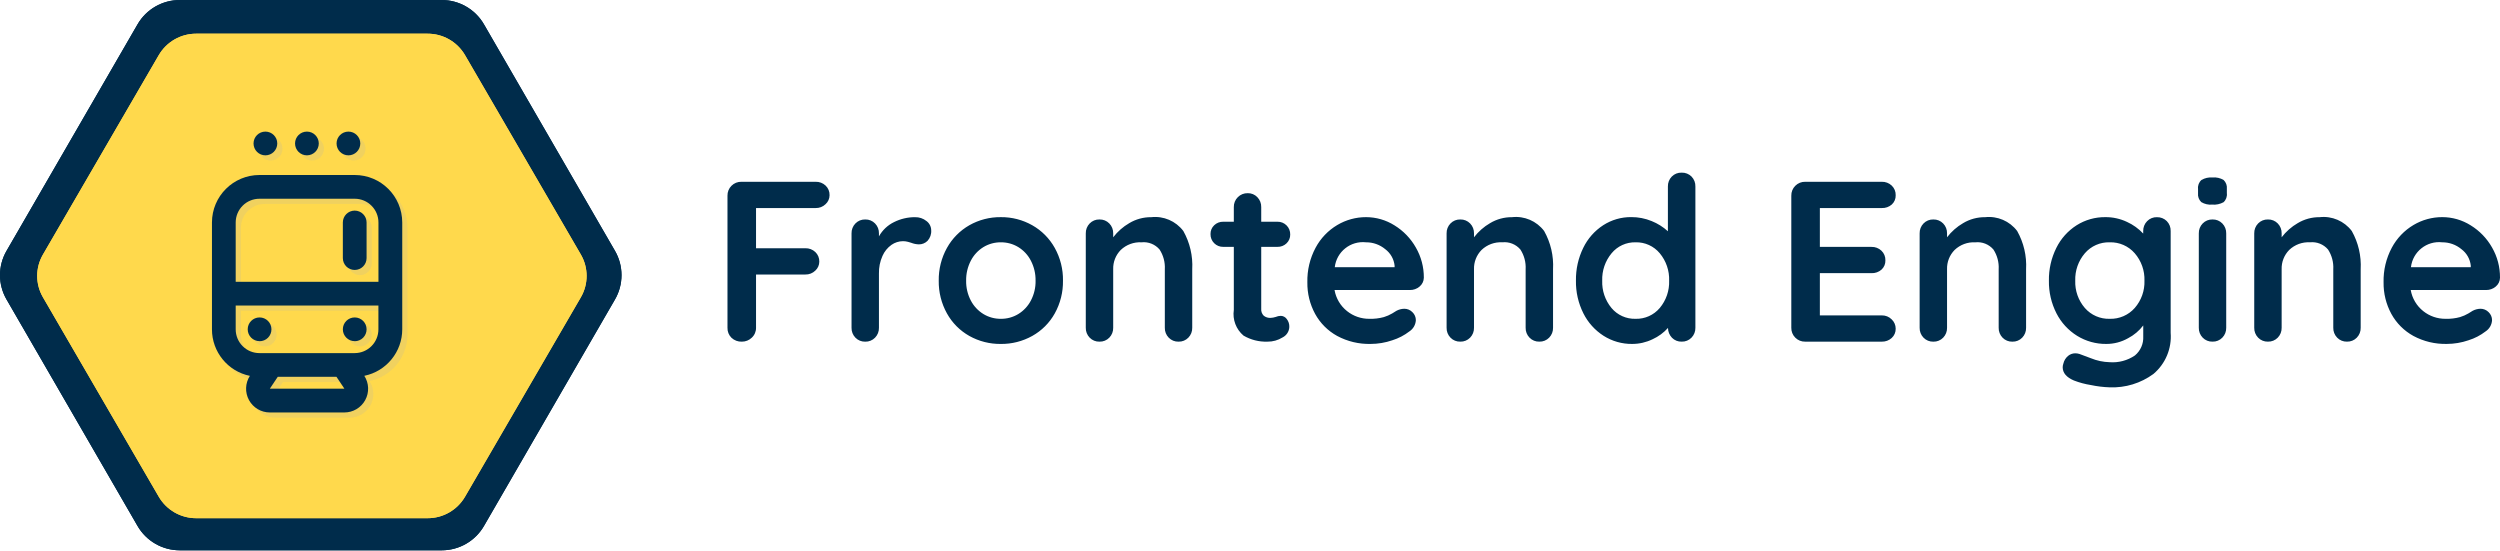
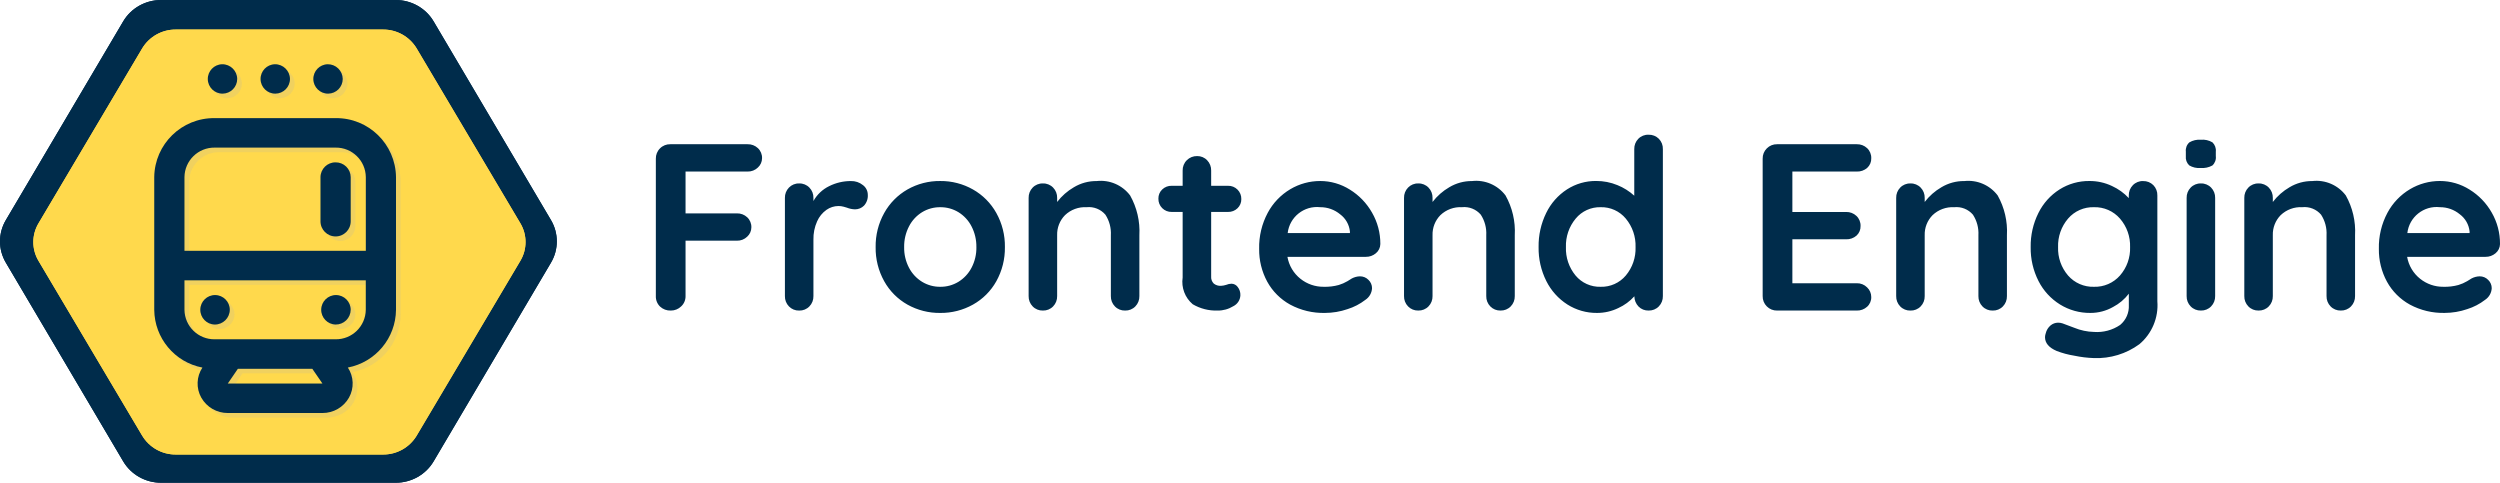
- <svg xmlns="http://www.w3.org/2000/svg" width="231.687" height="51" viewBox="0 0 231.687 51">
+ <svg xmlns="http://www.w3.org/2000/svg" width="222.687" height="43" viewBox="0 0 222.687 43">
  <defs>
    <style>.a,.f,.g{fill:#002c4b;}.b{fill:#ffd94c;}.c{opacity:0.19;}.d,.e{fill:#afafaf;}.d{mix-blend-mode:darken;isolation:isolate;}.e,.g{fill-rule:evenodd;}.h,.i{stroke:none;}.i{fill:#002c4b;}</style>
  </defs>
  <g class="a" transform="translate(-7.701)">
-     <path class="h" d="M 42.595 36 L 30.405 36 L 24.332 25.5 L 30.405 15 L 42.595 15 L 48.668 25.5 L 42.595 36 Z" />
-     <path class="i" d="M 24.367 0 L 48.633 0 C 50.251 0 51.746 0.86 52.553 2.257 L 64.696 23.251 C 65.501 24.643 65.501 26.357 64.696 27.749 L 52.553 48.743 C 51.746 50.14 50.251 51 48.633 51 L 24.367 51 C 22.749 51 21.254 50.14 20.447 48.743 L 8.304 27.749 C 7.499 26.357 7.499 24.643 8.304 23.251 L 20.447 2.257 C 21.254 0.86 22.749 0 24.367 0 Z" />
+     <path class="h" d="M 36.639 28 L 28.361 28 L 24.522 21.5 L 28.361 15 L 36.639 15 L 40.478 21.5 L 36.639 28 Z" />
+     <path class="i" d="M 22.052 0 L 42.948 0 C 44.341 0 45.628 0.725 46.324 1.903 L 56.779 19.604 C 57.473 20.778 57.473 22.222 56.779 23.396 L 46.324 41.097 C 45.628 42.275 44.341 43 42.948 43 L 22.052 43 C 20.659 43 19.372 42.275 18.676 41.097 L 8.221 23.396 C 7.527 22.222 7.527 20.778 8.221 19.604 L 18.676 1.903 C 19.372 0.725 20.659 0 22.052 0 Z" />
  </g>
  <g class="a" transform="translate(-7.701)">
-     <path class="h" d="M 42.595 36 L 30.405 36 L 24.332 25.5 L 30.405 15 L 42.595 15 L 48.668 25.5 L 42.595 36 Z" />
-     <path class="i" d="M 24.367 0 L 48.633 0 C 50.251 0 51.746 0.86 52.553 2.257 L 64.696 23.251 C 65.501 24.643 65.501 26.357 64.696 27.749 L 52.553 48.743 C 51.746 50.14 50.251 51 48.633 51 L 24.367 51 C 22.749 51 21.254 50.14 20.447 48.743 L 8.304 27.749 C 7.499 26.357 7.499 24.643 8.304 23.251 L 20.447 2.257 C 21.254 0.86 22.749 0 24.367 0 Z" />
+     <path class="h" d="M 36.639 28 L 28.361 28 L 24.522 21.5 L 28.361 15 L 36.639 15 L 40.478 21.5 L 36.639 28 Z" />
+     <path class="i" d="M 22.052 0 L 42.948 0 C 44.341 0 45.628 0.725 46.324 1.903 L 56.779 19.604 C 57.473 20.778 57.473 22.222 56.779 23.396 L 46.324 41.097 C 45.628 42.275 44.341 43 42.948 43 L 22.052 43 C 20.659 43 19.372 42.275 18.676 41.097 L 8.221 23.396 C 7.527 22.222 7.527 20.778 8.221 19.604 L 18.676 1.903 C 19.372 0.725 20.659 0 22.052 0 Z" />
  </g>
-   <g transform="translate(3.447 3.123)">
-     <path class="b" d="M43.885,0a4.005,4.005,0,0,1,3.465,1.987L58.085,20.468a3.937,3.937,0,0,1,0,3.959L47.351,42.909A4.005,4.005,0,0,1,43.885,44.9H22.434a4.005,4.005,0,0,1-3.465-1.987L8.234,24.427a3.938,3.938,0,0,1,0-3.959L18.968,1.987A4.005,4.005,0,0,1,22.434,0Z" transform="translate(-7.701 0)" />
-     <path class="b" d="M43.885,0a4.005,4.005,0,0,1,3.465,1.987L58.085,20.468a3.937,3.937,0,0,1,0,3.959L47.351,42.909A4.005,4.005,0,0,1,43.885,44.9H22.434a4.005,4.005,0,0,1-3.465-1.987L8.234,24.427a3.938,3.938,0,0,1,0-3.959L18.968,1.987A4.005,4.005,0,0,1,22.434,0Z" transform="translate(-7.701 0)" />
+   <g transform="translate(2.968 2.633)">
+     <path class="b" d="M38.859,0a3.464,3.464,0,0,1,2.984,1.675l9.243,15.583a3.26,3.26,0,0,1,0,3.338L41.844,36.178a3.464,3.464,0,0,1-2.984,1.675H20.387A3.464,3.464,0,0,1,17.4,36.178L8.16,20.6a3.26,3.26,0,0,1,0-3.338L17.4,1.675A3.464,3.464,0,0,1,20.387,0Z" transform="translate(-7.701 0)" />
+     <path class="b" d="M38.859,0a3.464,3.464,0,0,1,2.984,1.675l9.243,15.583a3.26,3.26,0,0,1,0,3.338L41.844,36.178a3.464,3.464,0,0,1-2.984,1.675H20.387A3.464,3.464,0,0,1,17.4,36.178L8.16,20.6a3.26,3.26,0,0,1,0-3.338L17.4,1.675A3.464,3.464,0,0,1,20.387,0Z" transform="translate(-7.701 0)" />
  </g>
-   <g transform="translate(19.643 12.196)">
-     <g class="c" transform="translate(0.485 0.483)">
-       <path class="d" d="M4.409,16.506h8.817a2.2,2.2,0,0,0,2.2-2.2V12.1H2.2v2.2A2.2,2.2,0,0,0,4.409,16.506Zm9.713,2.109a2.2,2.2,0,0,1-1.854,3.392h-6.9a2.2,2.2,0,0,1-1.854-3.392A4.4,4.4,0,0,1,0,14.3V4.4A4.405,4.405,0,0,1,4.409,0h8.817a4.405,4.405,0,0,1,4.409,4.4v9.9a4.4,4.4,0,0,1-3.512,4.31ZM15.43,9.9V4.4a2.2,2.2,0,0,0-2.2-2.2H4.409A2.2,2.2,0,0,0,2.2,4.4V9.9Zm-2.2-6.6a1.1,1.1,0,0,1,1.1,1.1V7.7a1.1,1.1,0,0,1-2.2,0V4.4A1.1,1.1,0,0,1,13.226,3.3Zm-8.817,12.1a1.1,1.1,0,1,1,1.1-1.1A1.1,1.1,0,0,1,4.409,15.405Zm8.817,0a1.1,1.1,0,1,1,1.1-1.1A1.1,1.1,0,0,1,13.226,15.405Zm-7.859,4.4h6.9l-.734-1.1H6.1l-.734,1.1Z" transform="translate(0 4.022)" />
-       <path class="e" d="M4.1,10a1.1,1.1,0,1,0,1.1,1.1A1.1,1.1,0,0,0,4.1,10Zm3.847,0a1.1,1.1,0,1,0,1.1,1.1A1.1,1.1,0,0,0,7.946,10Zm3.847,0a1.1,1.1,0,1,0,1.1,1.1A1.1,1.1,0,0,0,11.794,10Z" transform="translate(0.853 -10)" />
+   <g transform="translate(13.739 5.722)">
+     <g class="c" transform="translate(0.418 0.407)">
+       <path class="d" d="M5.384,19.7H16.151a2.66,2.66,0,0,0,2.692-2.627V14.447H2.692v2.627A2.66,2.66,0,0,0,5.384,19.7Zm11.862,2.518a2.572,2.572,0,0,1,.1,2.68,2.7,2.7,0,0,1-2.364,1.369H6.555A2.7,2.7,0,0,1,4.191,24.9a2.572,2.572,0,0,1,.1-2.68A5.288,5.288,0,0,1,0,17.074V5.253A5.32,5.32,0,0,1,5.384,0H16.151a5.32,5.32,0,0,1,5.384,5.253v11.82a5.287,5.287,0,0,1-4.289,5.144Zm1.6-10.4V5.253a2.66,2.66,0,0,0-2.692-2.627H5.384A2.66,2.66,0,0,0,2.692,5.253V11.82ZM16.151,3.94A1.33,1.33,0,0,1,17.5,5.253v3.94a1.346,1.346,0,0,1-2.692,0V5.253A1.33,1.33,0,0,1,16.151,3.94ZM5.384,18.387A1.314,1.314,0,1,1,6.73,17.074,1.33,1.33,0,0,1,5.384,18.387Zm10.768,0A1.314,1.314,0,1,1,17.5,17.074,1.33,1.33,0,0,1,16.151,18.387Zm-9.6,5.253h8.428l-.9-1.313H7.45Z" transform="translate(0 4.8)" />
+       <path class="e" d="M4.342,10a1.31,1.31,0,1,0,1.342,1.31A1.326,1.326,0,0,0,4.342,10Zm4.7,0a1.31,1.31,0,1,0,1.342,1.31A1.326,1.326,0,0,0,9.041,10Zm4.7,0a1.31,1.31,0,1,0,1.342,1.31A1.326,1.326,0,0,0,13.739,10Z" transform="translate(1.706 -10)" />
    </g>
-     <path class="f" d="M4.409,16.506h8.817a2.2,2.2,0,0,0,2.2-2.2V12.1H2.2v2.2A2.2,2.2,0,0,0,4.409,16.506Zm9.713,2.109a2.2,2.2,0,0,1-1.854,3.392h-6.9a2.2,2.2,0,0,1-1.854-3.392A4.4,4.4,0,0,1,0,14.3V4.4A4.405,4.405,0,0,1,4.409,0h8.817a4.405,4.405,0,0,1,4.409,4.4v9.9a4.4,4.4,0,0,1-3.512,4.31ZM15.43,9.9V4.4a2.2,2.2,0,0,0-2.2-2.2H4.409A2.2,2.2,0,0,0,2.2,4.4V9.9Zm-2.2-6.6a1.1,1.1,0,0,1,1.1,1.1V7.7a1.1,1.1,0,0,1-2.2,0V4.4A1.1,1.1,0,0,1,13.226,3.3Zm-8.817,12.1a1.1,1.1,0,1,1,1.1-1.1A1.1,1.1,0,0,1,4.409,15.405Zm8.817,0a1.1,1.1,0,1,1,1.1-1.1A1.1,1.1,0,0,1,13.226,15.405Zm-7.859,4.4h6.9l-.734-1.1H6.1l-.734,1.1Z" transform="translate(0 4.022)" />
-     <path class="g" d="M4.1,10a1.1,1.1,0,1,0,1.1,1.1A1.1,1.1,0,0,0,4.1,10Zm3.847,0a1.1,1.1,0,1,0,1.1,1.1A1.1,1.1,0,0,0,7.946,10Zm3.847,0a1.1,1.1,0,1,0,1.1,1.1A1.1,1.1,0,0,0,11.794,10Z" transform="translate(0.853 -10)" />
+     <path class="f" d="M5.384,19.7H16.151a2.66,2.66,0,0,0,2.692-2.627V14.447H2.692v2.627A2.66,2.66,0,0,0,5.384,19.7Zm11.862,2.518a2.572,2.572,0,0,1,.1,2.68,2.7,2.7,0,0,1-2.364,1.369H6.555A2.7,2.7,0,0,1,4.191,24.9a2.572,2.572,0,0,1,.1-2.68A5.288,5.288,0,0,1,0,17.074V5.253A5.32,5.32,0,0,1,5.384,0H16.151a5.32,5.32,0,0,1,5.384,5.253v11.82a5.287,5.287,0,0,1-4.289,5.144Zm1.6-10.4V5.253a2.66,2.66,0,0,0-2.692-2.627H5.384A2.66,2.66,0,0,0,2.692,5.253V11.82ZM16.151,3.94A1.33,1.33,0,0,1,17.5,5.253v3.94a1.346,1.346,0,0,1-2.692,0V5.253A1.33,1.33,0,0,1,16.151,3.94ZM5.384,18.387A1.314,1.314,0,1,1,6.73,17.074,1.33,1.33,0,0,1,5.384,18.387Zm10.768,0A1.314,1.314,0,1,1,17.5,17.074,1.33,1.33,0,0,1,16.151,18.387Zm-9.6,5.253h8.428l-.9-1.313H7.45Z" transform="translate(0 4.8)" />
+     <path class="g" d="M4.342,10a1.31,1.31,0,1,0,1.342,1.31A1.326,1.326,0,0,0,4.342,10Zm4.7,0a1.31,1.31,0,1,0,1.342,1.31A1.326,1.326,0,0,0,9.041,10Zm4.7,0a1.31,1.31,0,1,0,1.342,1.31A1.326,1.326,0,0,0,13.739,10Z" transform="translate(1.706 -10)" />
  </g>
-   <path class="f" d="M4.746-17.439v3.725H9.318a1.29,1.29,0,0,1,.921.349,1.181,1.181,0,0,1,.37.9,1.12,1.12,0,0,1-.37.825,1.269,1.269,0,0,1-.921.36H4.746v4.932a1.216,1.216,0,0,1-.392.921,1.3,1.3,0,0,1-.921.37,1.324,1.324,0,0,1-.963-.36,1.241,1.241,0,0,1-.37-.931V-18.582a1.25,1.25,0,0,1,.37-.921,1.25,1.25,0,0,1,.921-.37H10.27a1.29,1.29,0,0,1,.921.349,1.181,1.181,0,0,1,.37.9,1.12,1.12,0,0,1-.37.825,1.269,1.269,0,0,1-.921.36Zm14.731.847a1.619,1.619,0,0,1,1.069.36,1.073,1.073,0,0,1,.434.847,1.311,1.311,0,0,1-.339.984,1.117,1.117,0,0,1-.8.328,2.112,2.112,0,0,1-.72-.148q-.063-.021-.286-.085a1.727,1.727,0,0,0-.476-.063,1.881,1.881,0,0,0-1.058.339,2.471,2.471,0,0,0-.836,1.027,3.78,3.78,0,0,0-.328,1.64v5.016a1.269,1.269,0,0,1-.36.921,1.215,1.215,0,0,1-.91.37,1.215,1.215,0,0,1-.91-.37,1.269,1.269,0,0,1-.36-.921V-15.09a1.269,1.269,0,0,1,.36-.921,1.215,1.215,0,0,1,.91-.37,1.215,1.215,0,0,1,.91.37,1.269,1.269,0,0,1,.36.921v.275a3.207,3.207,0,0,1,1.4-1.323A4.3,4.3,0,0,1,19.477-16.593Zm13.715,5.884a6.049,6.049,0,0,1-.762,3.037,5.383,5.383,0,0,1-2.085,2.085,5.855,5.855,0,0,1-2.91.741,5.838,5.838,0,0,1-2.921-.741A5.4,5.4,0,0,1,22.44-7.671a6.049,6.049,0,0,1-.762-3.037,6.049,6.049,0,0,1,.762-3.037,5.48,5.48,0,0,1,2.074-2.1,5.773,5.773,0,0,1,2.921-.751,5.79,5.79,0,0,1,2.91.751,5.458,5.458,0,0,1,2.085,2.1A6.049,6.049,0,0,1,33.193-10.709Zm-2.54,0a3.879,3.879,0,0,0-.434-1.852,3.193,3.193,0,0,0-1.164-1.259,3.054,3.054,0,0,0-1.619-.444,3.054,3.054,0,0,0-1.619.444,3.193,3.193,0,0,0-1.164,1.259,3.879,3.879,0,0,0-.434,1.852,3.817,3.817,0,0,0,.434,1.841,3.21,3.21,0,0,0,1.164,1.249,3.054,3.054,0,0,0,1.619.444,3.054,3.054,0,0,0,1.619-.444,3.21,3.21,0,0,0,1.164-1.249A3.817,3.817,0,0,0,30.653-10.709Zm10.71-5.884a3.277,3.277,0,0,1,2.984,1.281,6.509,6.509,0,0,1,.825,3.545v5.418a1.269,1.269,0,0,1-.36.921,1.215,1.215,0,0,1-.91.37,1.215,1.215,0,0,1-.91-.37,1.269,1.269,0,0,1-.36-.921v-5.418a3.049,3.049,0,0,0-.487-1.831,1.935,1.935,0,0,0-1.672-.667,2.581,2.581,0,0,0-1.926.709,2.444,2.444,0,0,0-.7,1.789v5.418a1.269,1.269,0,0,1-.36.921,1.215,1.215,0,0,1-.91.37,1.215,1.215,0,0,1-.91-.37,1.269,1.269,0,0,1-.36-.921V-15.09a1.269,1.269,0,0,1,.36-.921,1.215,1.215,0,0,1,.91-.37,1.215,1.215,0,0,1,.91.37,1.269,1.269,0,0,1,.36.921v.36a5.112,5.112,0,0,1,1.492-1.312A3.867,3.867,0,0,1,41.363-16.593ZM53.385-7.449a.7.7,0,0,1,.54.286,1.119,1.119,0,0,1,.243.751,1.131,1.131,0,0,1-.624.963,2.594,2.594,0,0,1-1.408.392,4.1,4.1,0,0,1-2.212-.561A2.616,2.616,0,0,1,49.025-8v-5.842h-.974a1.149,1.149,0,0,1-.847-.339,1.149,1.149,0,0,1-.339-.847,1.089,1.089,0,0,1,.339-.815,1.168,1.168,0,0,1,.847-.328h.974v-1.355a1.25,1.25,0,0,1,.37-.921,1.25,1.25,0,0,1,.921-.37,1.19,1.19,0,0,1,.889.37,1.269,1.269,0,0,1,.36.921v1.355h1.5a1.149,1.149,0,0,1,.847.339,1.149,1.149,0,0,1,.339.847,1.089,1.089,0,0,1-.339.815,1.168,1.168,0,0,1-.847.328h-1.5v5.736a.81.81,0,0,0,.233.646.939.939,0,0,0,.635.2,1.816,1.816,0,0,0,.466-.085A1.265,1.265,0,0,1,53.385-7.449Zm13.25-3.535a1.087,1.087,0,0,1-.4.825,1.346,1.346,0,0,1-.889.317H58.359a3.192,3.192,0,0,0,1.164,1.958,3.254,3.254,0,0,0,2.053.709,4.55,4.55,0,0,0,1.355-.159,3.528,3.528,0,0,0,.773-.339q.286-.18.392-.243a1.615,1.615,0,0,1,.72-.19,1.039,1.039,0,0,1,.762.317,1.015,1.015,0,0,1,.317.741A1.321,1.321,0,0,1,65.3-6.01a5.057,5.057,0,0,1-1.587.825,6.2,6.2,0,0,1-2.011.339,6.243,6.243,0,0,1-3.1-.741A5.171,5.171,0,0,1,56.56-7.629a5.956,5.956,0,0,1-.72-2.931,6.489,6.489,0,0,1,.762-3.2,5.41,5.41,0,0,1,2.011-2.106,5.2,5.2,0,0,1,2.667-.73,4.944,4.944,0,0,1,2.635.762,5.7,5.7,0,0,1,1.979,2.053A5.519,5.519,0,0,1,66.635-10.984ZM61.28-14.264a2.627,2.627,0,0,0-2.9,2.307h5.545v-.148a2.188,2.188,0,0,0-.868-1.524A2.747,2.747,0,0,0,61.28-14.264ZM74.8-16.593a3.277,3.277,0,0,1,2.984,1.281,6.509,6.509,0,0,1,.825,3.545v5.418a1.269,1.269,0,0,1-.36.921,1.215,1.215,0,0,1-.91.37,1.215,1.215,0,0,1-.91-.37,1.269,1.269,0,0,1-.36-.921v-5.418a3.049,3.049,0,0,0-.487-1.831,1.935,1.935,0,0,0-1.672-.667,2.581,2.581,0,0,0-1.926.709,2.444,2.444,0,0,0-.7,1.789v5.418a1.269,1.269,0,0,1-.36.921,1.215,1.215,0,0,1-.91.37,1.215,1.215,0,0,1-.91-.37,1.269,1.269,0,0,1-.36-.921V-15.09a1.269,1.269,0,0,1,.36-.921,1.215,1.215,0,0,1,.91-.37,1.215,1.215,0,0,1,.91.37,1.269,1.269,0,0,1,.36.921v.36a5.112,5.112,0,0,1,1.492-1.312A3.867,3.867,0,0,1,74.8-16.593ZM90.531-20.72a1.234,1.234,0,0,1,.91.36,1.26,1.26,0,0,1,.36.931v13.08a1.269,1.269,0,0,1-.36.921,1.215,1.215,0,0,1-.91.37,1.2,1.2,0,0,1-.9-.36,1.331,1.331,0,0,1-.37-.91A4.343,4.343,0,0,1,87.832-5.28a4.307,4.307,0,0,1-1.894.434A4.839,4.839,0,0,1,83.292-5.6a5.268,5.268,0,0,1-1.873-2.085,6.506,6.506,0,0,1-.688-3.027,6.655,6.655,0,0,1,.677-3.037,5.2,5.2,0,0,1,1.852-2.1,4.714,4.714,0,0,1,2.593-.751,4.9,4.9,0,0,1,1.9.37,5,5,0,0,1,1.5.942v-4.148a1.269,1.269,0,0,1,.36-.921A1.215,1.215,0,0,1,90.531-20.72ZM86.255-7.174A2.826,2.826,0,0,0,88.5-8.179a3.733,3.733,0,0,0,.868-2.529,3.774,3.774,0,0,0-.868-2.54,2.814,2.814,0,0,0-2.244-1.016,2.791,2.791,0,0,0-2.222,1.016,3.774,3.774,0,0,0-.868,2.54,3.762,3.762,0,0,0,.857,2.529A2.8,2.8,0,0,0,86.255-7.174Zm22.817-.317a1.25,1.25,0,0,1,.921.37,1.177,1.177,0,0,1,.37.857,1.123,1.123,0,0,1-.37.868,1.313,1.313,0,0,1-.921.339h-7.091a1.25,1.25,0,0,1-.921-.37,1.25,1.25,0,0,1-.37-.921V-18.582a1.25,1.25,0,0,1,.37-.921,1.25,1.25,0,0,1,.921-.37h7.091a1.29,1.29,0,0,1,.921.349,1.181,1.181,0,0,1,.37.9,1.106,1.106,0,0,1-.36.857,1.329,1.329,0,0,1-.931.328h-5.736v3.6h4.783a1.29,1.29,0,0,1,.921.349,1.181,1.181,0,0,1,.37.9,1.106,1.106,0,0,1-.36.857,1.329,1.329,0,0,1-.931.328h-4.783v3.916Zm9.567-9.1a3.277,3.277,0,0,1,2.984,1.281,6.509,6.509,0,0,1,.825,3.545v5.418a1.269,1.269,0,0,1-.36.921,1.215,1.215,0,0,1-.91.37,1.215,1.215,0,0,1-.91-.37,1.269,1.269,0,0,1-.36-.921v-5.418a3.049,3.049,0,0,0-.487-1.831,1.935,1.935,0,0,0-1.672-.667,2.581,2.581,0,0,0-1.926.709,2.444,2.444,0,0,0-.7,1.789v5.418a1.269,1.269,0,0,1-.36.921,1.215,1.215,0,0,1-.91.37,1.215,1.215,0,0,1-.91-.37,1.269,1.269,0,0,1-.36-.921V-15.09a1.269,1.269,0,0,1,.36-.921,1.215,1.215,0,0,1,.91-.37,1.215,1.215,0,0,1,.91.37,1.269,1.269,0,0,1,.36.921v.36a5.112,5.112,0,0,1,1.492-1.312A3.867,3.867,0,0,1,118.639-16.593Zm15.938,0a1.233,1.233,0,0,1,.91.36,1.26,1.26,0,0,1,.36.931v9.419a4.53,4.53,0,0,1-1.6,3.82A6.422,6.422,0,0,1,130.2-.824a9.94,9.94,0,0,1-1.746-.212,7.7,7.7,0,0,1-1.577-.423q-1.037-.444-1.037-1.228a1.087,1.087,0,0,1,.063-.339,1.312,1.312,0,0,1,.434-.709A1.051,1.051,0,0,1,127-3.978a1.263,1.263,0,0,1,.4.063q.085.021,1.048.392a4.918,4.918,0,0,0,1.746.37,3.674,3.674,0,0,0,2.339-.624,2.143,2.143,0,0,0,.773-1.767V-6.56A4.218,4.218,0,0,1,131.9-5.375a4.061,4.061,0,0,1-2.021.529,5.035,5.035,0,0,1-2.7-.751,5.263,5.263,0,0,1-1.916-2.085,6.425,6.425,0,0,1-.7-3.027,6.57,6.57,0,0,1,.688-3.037,5.224,5.224,0,0,1,1.884-2.1,4.892,4.892,0,0,1,2.656-.751,4.608,4.608,0,0,1,2.011.444,4.729,4.729,0,0,1,1.5,1.079V-15.3a1.269,1.269,0,0,1,.36-.921A1.215,1.215,0,0,1,134.577-16.593ZM130.2-7.174a2.968,2.968,0,0,0,2.318-1.005,3.652,3.652,0,0,0,.9-2.529,3.691,3.691,0,0,0-.9-2.54,2.954,2.954,0,0,0-2.318-1.016,2.922,2.922,0,0,0-2.307,1.016,3.718,3.718,0,0,0-.889,2.54,3.678,3.678,0,0,0,.889,2.529A2.936,2.936,0,0,0,130.2-7.174Zm10.795.825a1.269,1.269,0,0,1-.36.921,1.215,1.215,0,0,1-.91.37,1.215,1.215,0,0,1-.91-.37,1.269,1.269,0,0,1-.36-.921V-15.09a1.269,1.269,0,0,1,.36-.921,1.215,1.215,0,0,1,.91-.37,1.215,1.215,0,0,1,.91.37,1.269,1.269,0,0,1,.36.921ZM139.7-17.757a1.682,1.682,0,0,1-1.016-.233.994.994,0,0,1-.3-.825v-.4a.959.959,0,0,1,.317-.825,1.741,1.741,0,0,1,1.016-.233,1.728,1.728,0,0,1,1.037.233.994.994,0,0,1,.3.825v.4a.972.972,0,0,1-.307.836A1.848,1.848,0,0,1,139.7-17.757Zm9.948,1.164a3.277,3.277,0,0,1,2.984,1.281,6.509,6.509,0,0,1,.825,3.545v5.418a1.269,1.269,0,0,1-.36.921,1.215,1.215,0,0,1-.91.37,1.215,1.215,0,0,1-.91-.37,1.269,1.269,0,0,1-.36-.921v-5.418a3.049,3.049,0,0,0-.487-1.831,1.935,1.935,0,0,0-1.672-.667,2.581,2.581,0,0,0-1.926.709,2.444,2.444,0,0,0-.7,1.789v5.418a1.269,1.269,0,0,1-.36.921,1.215,1.215,0,0,1-.91.37,1.215,1.215,0,0,1-.91-.37,1.269,1.269,0,0,1-.36-.921V-15.09a1.269,1.269,0,0,1,.36-.921,1.215,1.215,0,0,1,.91-.37,1.215,1.215,0,0,1,.91.37,1.269,1.269,0,0,1,.36.921v.36a5.112,5.112,0,0,1,1.492-1.312A3.867,3.867,0,0,1,149.647-16.593Zm16.721,5.609a1.087,1.087,0,0,1-.4.825,1.346,1.346,0,0,1-.889.317h-6.985a3.192,3.192,0,0,0,1.164,1.958,3.255,3.255,0,0,0,2.053.709,4.55,4.55,0,0,0,1.355-.159,3.528,3.528,0,0,0,.773-.339q.286-.18.392-.243a1.615,1.615,0,0,1,.72-.19,1.039,1.039,0,0,1,.762.317,1.015,1.015,0,0,1,.317.741,1.321,1.321,0,0,1-.593,1.037,5.057,5.057,0,0,1-1.587.825,6.2,6.2,0,0,1-2.011.339,6.243,6.243,0,0,1-3.1-.741,5.171,5.171,0,0,1-2.042-2.043,5.956,5.956,0,0,1-.72-2.931,6.489,6.489,0,0,1,.762-3.2,5.41,5.41,0,0,1,2.011-2.106,5.2,5.2,0,0,1,2.667-.73,4.944,4.944,0,0,1,2.635.762,5.7,5.7,0,0,1,1.979,2.053A5.519,5.519,0,0,1,166.368-10.984Zm-5.355-3.281a2.627,2.627,0,0,0-2.9,2.307h5.545v-.148a2.188,2.188,0,0,0-.868-1.524A2.747,2.747,0,0,0,161.013-14.264Z" transform="translate(65.319 36.72)" />
+   <path class="f" d="M4.746-17.439v3.725H9.318a1.29,1.29,0,0,1,.921.349,1.181,1.181,0,0,1,.37.9,1.12,1.12,0,0,1-.37.825,1.269,1.269,0,0,1-.921.36H4.746v4.932a1.216,1.216,0,0,1-.392.921,1.3,1.3,0,0,1-.921.37,1.324,1.324,0,0,1-.963-.36,1.241,1.241,0,0,1-.37-.931V-18.582a1.25,1.25,0,0,1,.37-.921,1.25,1.25,0,0,1,.921-.37H10.27a1.29,1.29,0,0,1,.921.349,1.181,1.181,0,0,1,.37.9,1.12,1.12,0,0,1-.37.825,1.269,1.269,0,0,1-.921.36Zm14.731.847a1.619,1.619,0,0,1,1.069.36,1.073,1.073,0,0,1,.434.847,1.311,1.311,0,0,1-.339.984,1.117,1.117,0,0,1-.8.328,2.112,2.112,0,0,1-.72-.148q-.063-.021-.286-.085a1.727,1.727,0,0,0-.476-.063,1.881,1.881,0,0,0-1.058.339,2.471,2.471,0,0,0-.836,1.027,3.78,3.78,0,0,0-.328,1.64v5.016a1.269,1.269,0,0,1-.36.921,1.215,1.215,0,0,1-.91.37,1.215,1.215,0,0,1-.91-.37,1.269,1.269,0,0,1-.36-.921V-15.09a1.269,1.269,0,0,1,.36-.921,1.215,1.215,0,0,1,.91-.37,1.215,1.215,0,0,1,.91.37,1.269,1.269,0,0,1,.36.921v.275a3.207,3.207,0,0,1,1.4-1.323A4.3,4.3,0,0,1,19.477-16.593Zm13.715,5.884a6.049,6.049,0,0,1-.762,3.037,5.383,5.383,0,0,1-2.085,2.085,5.855,5.855,0,0,1-2.91.741,5.838,5.838,0,0,1-2.921-.741A5.4,5.4,0,0,1,22.44-7.671a6.049,6.049,0,0,1-.762-3.037,6.049,6.049,0,0,1,.762-3.037,5.48,5.48,0,0,1,2.074-2.1,5.773,5.773,0,0,1,2.921-.751,5.79,5.79,0,0,1,2.91.751,5.458,5.458,0,0,1,2.085,2.1A6.049,6.049,0,0,1,33.193-10.709Zm-2.54,0a3.879,3.879,0,0,0-.434-1.852,3.193,3.193,0,0,0-1.164-1.259,3.054,3.054,0,0,0-1.619-.444,3.054,3.054,0,0,0-1.619.444,3.193,3.193,0,0,0-1.164,1.259,3.879,3.879,0,0,0-.434,1.852,3.817,3.817,0,0,0,.434,1.841,3.21,3.21,0,0,0,1.164,1.249,3.054,3.054,0,0,0,1.619.444,3.054,3.054,0,0,0,1.619-.444,3.21,3.21,0,0,0,1.164-1.249A3.817,3.817,0,0,0,30.653-10.709Zm10.71-5.884a3.277,3.277,0,0,1,2.984,1.281,6.509,6.509,0,0,1,.825,3.545v5.418a1.269,1.269,0,0,1-.36.921,1.215,1.215,0,0,1-.91.37,1.215,1.215,0,0,1-.91-.37,1.269,1.269,0,0,1-.36-.921v-5.418a3.049,3.049,0,0,0-.487-1.831,1.935,1.935,0,0,0-1.672-.667,2.581,2.581,0,0,0-1.926.709,2.444,2.444,0,0,0-.7,1.789v5.418a1.269,1.269,0,0,1-.36.921,1.215,1.215,0,0,1-.91.37,1.215,1.215,0,0,1-.91-.37,1.269,1.269,0,0,1-.36-.921V-15.09a1.269,1.269,0,0,1,.36-.921,1.215,1.215,0,0,1,.91-.37,1.215,1.215,0,0,1,.91.37,1.269,1.269,0,0,1,.36.921v.36a5.112,5.112,0,0,1,1.492-1.312A3.867,3.867,0,0,1,41.363-16.593ZM53.385-7.449a.7.7,0,0,1,.54.286,1.119,1.119,0,0,1,.243.751,1.131,1.131,0,0,1-.624.963,2.594,2.594,0,0,1-1.408.392,4.1,4.1,0,0,1-2.212-.561A2.616,2.616,0,0,1,49.025-8v-5.842h-.974a1.149,1.149,0,0,1-.847-.339,1.149,1.149,0,0,1-.339-.847,1.089,1.089,0,0,1,.339-.815,1.168,1.168,0,0,1,.847-.328h.974v-1.355a1.25,1.25,0,0,1,.37-.921,1.25,1.25,0,0,1,.921-.37,1.19,1.19,0,0,1,.889.37,1.269,1.269,0,0,1,.36.921v1.355h1.5a1.149,1.149,0,0,1,.847.339,1.149,1.149,0,0,1,.339.847,1.089,1.089,0,0,1-.339.815,1.168,1.168,0,0,1-.847.328h-1.5v5.736a.81.81,0,0,0,.233.646.939.939,0,0,0,.635.2,1.816,1.816,0,0,0,.466-.085A1.265,1.265,0,0,1,53.385-7.449Zm13.25-3.535a1.087,1.087,0,0,1-.4.825,1.346,1.346,0,0,1-.889.317H58.359a3.192,3.192,0,0,0,1.164,1.958,3.254,3.254,0,0,0,2.053.709,4.55,4.55,0,0,0,1.355-.159,3.528,3.528,0,0,0,.773-.339q.286-.18.392-.243a1.615,1.615,0,0,1,.72-.19,1.039,1.039,0,0,1,.762.317,1.015,1.015,0,0,1,.317.741A1.321,1.321,0,0,1,65.3-6.01a5.057,5.057,0,0,1-1.587.825,6.2,6.2,0,0,1-2.011.339,6.243,6.243,0,0,1-3.1-.741A5.171,5.171,0,0,1,56.56-7.629a5.956,5.956,0,0,1-.72-2.931,6.489,6.489,0,0,1,.762-3.2,5.41,5.41,0,0,1,2.011-2.106,5.2,5.2,0,0,1,2.667-.73,4.944,4.944,0,0,1,2.635.762,5.7,5.7,0,0,1,1.979,2.053A5.519,5.519,0,0,1,66.635-10.984ZM61.28-14.264a2.627,2.627,0,0,0-2.9,2.307h5.545v-.148a2.188,2.188,0,0,0-.868-1.524A2.747,2.747,0,0,0,61.28-14.264ZM74.8-16.593a3.277,3.277,0,0,1,2.984,1.281,6.509,6.509,0,0,1,.825,3.545v5.418a1.269,1.269,0,0,1-.36.921,1.215,1.215,0,0,1-.91.37,1.215,1.215,0,0,1-.91-.37,1.269,1.269,0,0,1-.36-.921v-5.418a3.049,3.049,0,0,0-.487-1.831,1.935,1.935,0,0,0-1.672-.667,2.581,2.581,0,0,0-1.926.709,2.444,2.444,0,0,0-.7,1.789v5.418a1.269,1.269,0,0,1-.36.921,1.215,1.215,0,0,1-.91.37,1.215,1.215,0,0,1-.91-.37,1.269,1.269,0,0,1-.36-.921V-15.09a1.269,1.269,0,0,1,.36-.921,1.215,1.215,0,0,1,.91-.37,1.215,1.215,0,0,1,.91.37,1.269,1.269,0,0,1,.36.921v.36a5.112,5.112,0,0,1,1.492-1.312A3.867,3.867,0,0,1,74.8-16.593ZM90.531-20.72a1.234,1.234,0,0,1,.91.36,1.26,1.26,0,0,1,.36.931v13.08a1.269,1.269,0,0,1-.36.921,1.215,1.215,0,0,1-.91.37,1.2,1.2,0,0,1-.9-.36,1.331,1.331,0,0,1-.37-.91A4.343,4.343,0,0,1,87.832-5.28a4.307,4.307,0,0,1-1.894.434A4.839,4.839,0,0,1,83.292-5.6a5.268,5.268,0,0,1-1.873-2.085,6.506,6.506,0,0,1-.688-3.027,6.655,6.655,0,0,1,.677-3.037,5.2,5.2,0,0,1,1.852-2.1,4.714,4.714,0,0,1,2.593-.751,4.9,4.9,0,0,1,1.9.37,5,5,0,0,1,1.5.942v-4.148a1.269,1.269,0,0,1,.36-.921A1.215,1.215,0,0,1,90.531-20.72ZM86.255-7.174A2.826,2.826,0,0,0,88.5-8.179a3.733,3.733,0,0,0,.868-2.529,3.774,3.774,0,0,0-.868-2.54,2.814,2.814,0,0,0-2.244-1.016,2.791,2.791,0,0,0-2.222,1.016,3.774,3.774,0,0,0-.868,2.54,3.762,3.762,0,0,0,.857,2.529A2.8,2.8,0,0,0,86.255-7.174Zm22.817-.317a1.25,1.25,0,0,1,.921.37,1.177,1.177,0,0,1,.37.857,1.123,1.123,0,0,1-.37.868,1.313,1.313,0,0,1-.921.339h-7.091a1.25,1.25,0,0,1-.921-.37,1.25,1.25,0,0,1-.37-.921V-18.582a1.25,1.25,0,0,1,.37-.921,1.25,1.25,0,0,1,.921-.37h7.091a1.29,1.29,0,0,1,.921.349,1.181,1.181,0,0,1,.37.9,1.106,1.106,0,0,1-.36.857,1.329,1.329,0,0,1-.931.328h-5.736v3.6h4.783a1.29,1.29,0,0,1,.921.349,1.181,1.181,0,0,1,.37.9,1.106,1.106,0,0,1-.36.857,1.329,1.329,0,0,1-.931.328h-4.783v3.916Zm9.567-9.1a3.277,3.277,0,0,1,2.984,1.281,6.509,6.509,0,0,1,.825,3.545v5.418a1.269,1.269,0,0,1-.36.921,1.215,1.215,0,0,1-.91.37,1.215,1.215,0,0,1-.91-.37,1.269,1.269,0,0,1-.36-.921v-5.418a3.049,3.049,0,0,0-.487-1.831,1.935,1.935,0,0,0-1.672-.667,2.581,2.581,0,0,0-1.926.709,2.444,2.444,0,0,0-.7,1.789v5.418a1.269,1.269,0,0,1-.36.921,1.215,1.215,0,0,1-.91.37,1.215,1.215,0,0,1-.91-.37,1.269,1.269,0,0,1-.36-.921V-15.09a1.269,1.269,0,0,1,.36-.921,1.215,1.215,0,0,1,.91-.37,1.215,1.215,0,0,1,.91.37,1.269,1.269,0,0,1,.36.921v.36a5.112,5.112,0,0,1,1.492-1.312A3.867,3.867,0,0,1,118.639-16.593Zm15.938,0a1.233,1.233,0,0,1,.91.36,1.26,1.26,0,0,1,.36.931v9.419a4.53,4.53,0,0,1-1.6,3.82A6.422,6.422,0,0,1,130.2-.824a9.94,9.94,0,0,1-1.746-.212,7.7,7.7,0,0,1-1.577-.423q-1.037-.444-1.037-1.228a1.087,1.087,0,0,1,.063-.339,1.312,1.312,0,0,1,.434-.709A1.051,1.051,0,0,1,127-3.978a1.263,1.263,0,0,1,.4.063q.085.021,1.048.392a4.918,4.918,0,0,0,1.746.37,3.674,3.674,0,0,0,2.339-.624,2.143,2.143,0,0,0,.773-1.767V-6.56A4.218,4.218,0,0,1,131.9-5.375a4.061,4.061,0,0,1-2.021.529,5.035,5.035,0,0,1-2.7-.751,5.263,5.263,0,0,1-1.916-2.085,6.425,6.425,0,0,1-.7-3.027,6.57,6.57,0,0,1,.688-3.037,5.224,5.224,0,0,1,1.884-2.1,4.892,4.892,0,0,1,2.656-.751,4.608,4.608,0,0,1,2.011.444,4.729,4.729,0,0,1,1.5,1.079V-15.3a1.269,1.269,0,0,1,.36-.921A1.215,1.215,0,0,1,134.577-16.593ZM130.2-7.174a2.968,2.968,0,0,0,2.318-1.005,3.652,3.652,0,0,0,.9-2.529,3.691,3.691,0,0,0-.9-2.54,2.954,2.954,0,0,0-2.318-1.016,2.922,2.922,0,0,0-2.307,1.016,3.718,3.718,0,0,0-.889,2.54,3.678,3.678,0,0,0,.889,2.529A2.936,2.936,0,0,0,130.2-7.174Zm10.795.825a1.269,1.269,0,0,1-.36.921,1.215,1.215,0,0,1-.91.37,1.215,1.215,0,0,1-.91-.37,1.269,1.269,0,0,1-.36-.921V-15.09a1.269,1.269,0,0,1,.36-.921,1.215,1.215,0,0,1,.91-.37,1.215,1.215,0,0,1,.91.37,1.269,1.269,0,0,1,.36.921ZM139.7-17.757a1.682,1.682,0,0,1-1.016-.233.994.994,0,0,1-.3-.825v-.4a.959.959,0,0,1,.317-.825,1.741,1.741,0,0,1,1.016-.233,1.728,1.728,0,0,1,1.037.233.994.994,0,0,1,.3.825v.4a.972.972,0,0,1-.307.836A1.848,1.848,0,0,1,139.7-17.757Zm9.948,1.164a3.277,3.277,0,0,1,2.984,1.281,6.509,6.509,0,0,1,.825,3.545v5.418a1.269,1.269,0,0,1-.36.921,1.215,1.215,0,0,1-.91.37,1.215,1.215,0,0,1-.91-.37,1.269,1.269,0,0,1-.36-.921v-5.418a3.049,3.049,0,0,0-.487-1.831,1.935,1.935,0,0,0-1.672-.667,2.581,2.581,0,0,0-1.926.709,2.444,2.444,0,0,0-.7,1.789v5.418a1.269,1.269,0,0,1-.36.921,1.215,1.215,0,0,1-.91.37,1.215,1.215,0,0,1-.91-.37,1.269,1.269,0,0,1-.36-.921V-15.09a1.269,1.269,0,0,1,.36-.921,1.215,1.215,0,0,1,.91-.37,1.215,1.215,0,0,1,.91.37,1.269,1.269,0,0,1,.36.921v.36a5.112,5.112,0,0,1,1.492-1.312A3.867,3.867,0,0,1,149.647-16.593Zm16.721,5.609a1.087,1.087,0,0,1-.4.825,1.346,1.346,0,0,1-.889.317h-6.985a3.192,3.192,0,0,0,1.164,1.958,3.255,3.255,0,0,0,2.053.709,4.55,4.55,0,0,0,1.355-.159,3.528,3.528,0,0,0,.773-.339q.286-.18.392-.243a1.615,1.615,0,0,1,.72-.19,1.039,1.039,0,0,1,.762.317,1.015,1.015,0,0,1,.317.741,1.321,1.321,0,0,1-.593,1.037,5.057,5.057,0,0,1-1.587.825,6.2,6.2,0,0,1-2.011.339,6.243,6.243,0,0,1-3.1-.741,5.171,5.171,0,0,1-2.042-2.043,5.956,5.956,0,0,1-.72-2.931,6.489,6.489,0,0,1,.762-3.2,5.41,5.41,0,0,1,2.011-2.106,5.2,5.2,0,0,1,2.667-.73,4.944,4.944,0,0,1,2.635.762,5.7,5.7,0,0,1,1.979,2.053A5.519,5.519,0,0,1,166.368-10.984Zm-5.355-3.281a2.627,2.627,0,0,0-2.9,2.307h5.545v-.148a2.188,2.188,0,0,0-.868-1.524A2.747,2.747,0,0,0,161.013-14.264Z" transform="translate(56.319 32.72)" />
</svg>
